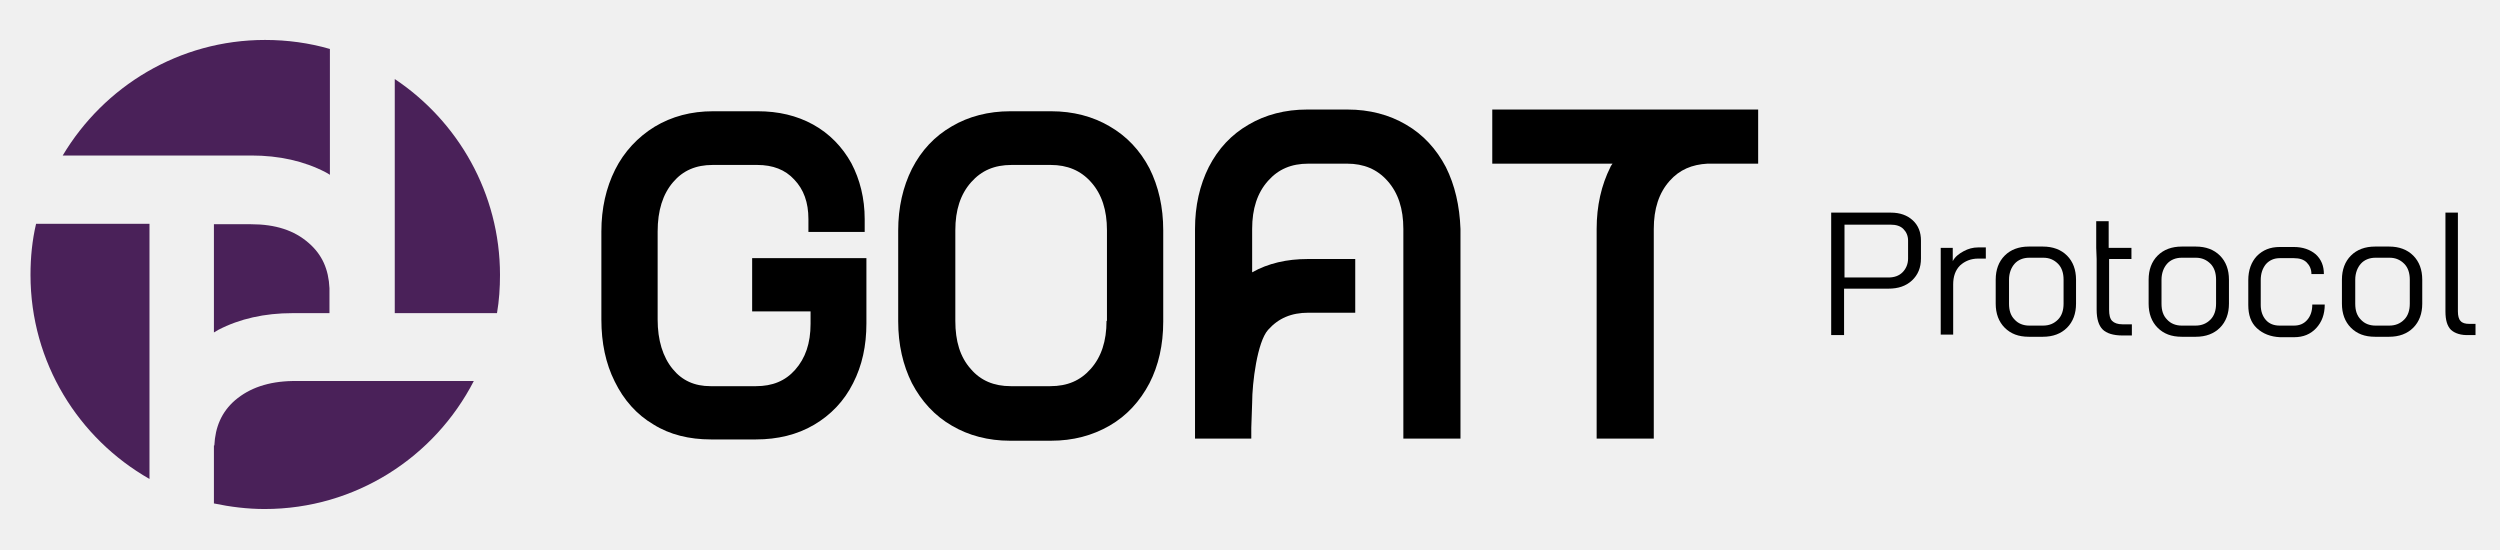
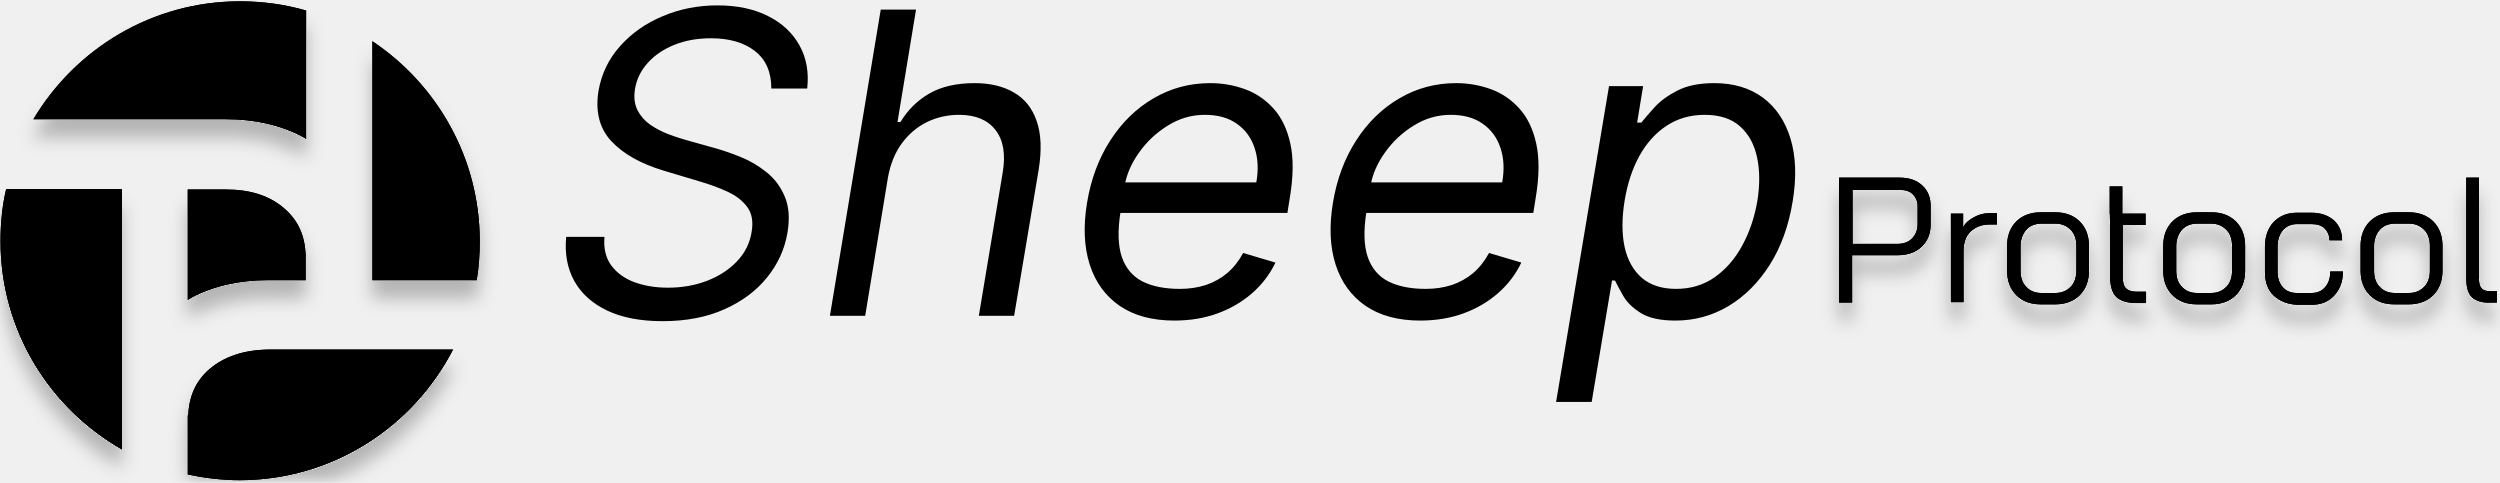
- <svg xmlns="http://www.w3.org/2000/svg" width="582" height="128" viewBox="0 0 582 128" fill="none">
-   <path d="M426.4 49.5H440.2C442.3 49.5 444 50.1 445.3 51.3C446.6 52.5 447.2 54.1 447.2 56V60.2C447.2 62.3 446.5 64 445.1 65.3C443.7 66.6 441.9 67.2 439.6 67.2H429.3V78H426.3V49.5H426.4ZM439.6 64.6C441 64.6 442.1 64.2 442.9 63.4C443.7 62.6 444.2 61.5 444.2 60.2V56C444.2 54.9 443.8 54 443.1 53.3C442.4 52.6 441.4 52.3 440.1 52.3H429.4V64.6H439.6Z" fill="black" />
-   <path d="M451.7 57.7H454.6V60.8C455.1 59.8 456 59.1 457.1 58.5C458.2 57.9 459.3 57.6 460.5 57.6H462.3V60.2H460.5C458.8 60.2 457.4 60.8 456.3 61.8C455.2 62.9 454.7 64.4 454.7 66.2V77.9H451.8V57.7H451.7Z" fill="black" />
-   <path d="M466.7 76.3C465.3 74.9 464.6 73 464.6 70.7V65.1C464.6 62.8 465.3 60.9 466.7 59.5C468.1 58.1 470 57.4 472.3 57.4H475.6C477.9 57.4 479.8 58.1 481.2 59.5C482.6 60.9 483.3 62.8 483.3 65.1V70.7C483.3 73 482.6 74.9 481.2 76.3C479.8 77.7 477.9 78.4 475.6 78.4H472.3C469.9 78.4 468.1 77.7 466.7 76.3ZM475.6 75.8C477.1 75.8 478.2 75.3 479.1 74.4C480 73.5 480.4 72.2 480.4 70.7V65.1C480.4 63.6 480 62.3 479.1 61.4C478.2 60.5 477.1 60 475.7 60H472.4C471 60 469.8 60.5 469 61.4C468.2 62.3 467.7 63.6 467.7 65.1V70.7C467.7 72.3 468.1 73.5 469 74.4C469.8 75.3 471 75.8 472.4 75.8H475.6Z" fill="black" />
-   <path d="M488 57.7V51.5H490.9V57.7H496.2V60.3H491V72.1C491 73.3 491.2 74.2 491.7 74.7C492.2 75.2 493 75.5 494.1 75.5H496.3V78.1H494.1C492 78.1 490.4 77.6 489.5 76.7C488.6 75.8 488.1 74.3 488.1 72.1V60.3" fill="black" />
-   <path d="M502.3 76.3C500.9 74.9 500.2 73 500.2 70.7V65.1C500.2 62.8 500.9 60.9 502.3 59.5C503.7 58.1 505.6 57.4 507.9 57.4H511.2C513.5 57.4 515.4 58.1 516.8 59.5C518.2 60.9 518.9 62.8 518.9 65.1V70.7C518.9 73 518.2 74.9 516.8 76.3C515.4 77.7 513.5 78.4 511.2 78.4H507.9C505.5 78.4 503.7 77.7 502.3 76.3ZM511.1 75.8C512.6 75.8 513.7 75.3 514.6 74.4C515.5 73.5 515.9 72.2 515.9 70.7V65.1C515.9 63.6 515.5 62.3 514.6 61.4C513.7 60.5 512.6 60 511.2 60H507.9C506.5 60 505.3 60.5 504.5 61.4C503.7 62.3 503.2 63.6 503.2 65.1V70.7C503.2 72.3 503.6 73.5 504.5 74.4C505.3 75.3 506.5 75.8 507.9 75.8H511.1Z" fill="black" />
-   <path d="M525.4 76.4C524 75.1 523.4 73.3 523.4 71V65.2C523.4 62.9 524.1 61 525.4 59.6C526.8 58.2 528.5 57.5 530.7 57.5H534C536.1 57.5 537.8 58.1 539.1 59.2C540.4 60.4 541 61.9 541 63.8H538.1C538.1 62.7 537.7 61.8 537 61.1C536.3 60.4 535.3 60.1 534 60.1H530.7C529.4 60.1 528.3 60.6 527.5 61.5C526.7 62.5 526.3 63.7 526.3 65.2V71C526.3 72.4 526.7 73.6 527.5 74.5C528.3 75.4 529.4 75.8 530.7 75.8H534C535.3 75.8 536.3 75.4 537.1 74.5C537.9 73.6 538.3 72.4 538.3 70.9H541.2C541.2 73.2 540.5 75 539.2 76.4C537.9 77.8 536.2 78.5 534.1 78.5H530.8C528.6 78.4 526.8 77.7 525.4 76.4Z" fill="black" />
-   <path d="M547.3 76.3C545.9 74.9 545.2 73 545.2 70.7V65.1C545.2 62.8 545.9 60.9 547.3 59.5C548.7 58.1 550.6 57.4 552.9 57.4H556.2C558.5 57.4 560.4 58.1 561.8 59.5C563.2 60.9 563.9 62.8 563.9 65.1V70.7C563.9 73 563.2 74.9 561.8 76.3C560.4 77.7 558.5 78.4 556.2 78.4H552.9C550.5 78.4 548.7 77.7 547.3 76.3ZM556.2 75.8C557.7 75.8 558.8 75.3 559.7 74.4C560.6 73.5 561 72.2 561 70.7V65.1C561 63.6 560.6 62.3 559.7 61.4C558.8 60.5 557.7 60 556.3 60H553C551.6 60 550.4 60.5 549.6 61.4C548.8 62.3 548.3 63.6 548.3 65.1V70.7C548.3 72.3 548.7 73.5 549.6 74.4C550.4 75.3 551.6 75.8 553 75.8H556.2Z" fill="black" />
-   <path d="M570.6 76.8C569.7 75.9 569.3 74.5 569.3 72.5V49.5H572.2V72.5C572.2 73.5 572.4 74.3 572.8 74.7C573.2 75.2 573.9 75.4 574.9 75.4H576.3V78H574.9C572.9 78.1 571.5 77.6 570.6 76.8Z" fill="black" />
-   <path d="M175.2 72.5H188.7V75.4C188.7 79.9 187.5 83.4 185.1 86.1C182.8 88.7 179.8 89.9 176 89.9H165.4C161.7 89.9 158.8 88.6 156.6 85.9C154.3 83.1 153.1 79.2 153.1 74.4V53.9C153.1 49 154.3 45.2 156.7 42.4C159 39.7 162 38.4 165.9 38.4H176.3C179.9 38.4 182.8 39.5 184.9 41.8C187.1 44.1 188.2 47.1 188.2 51V54H201.3V51C201.3 46.2 200.2 41.8 198.2 38C196.1 34.2 193.1 31.1 189.3 29C185.5 26.9 181.2 25.9 176.4 25.9H166C160.9 25.9 156.4 27.1 152.4 29.5C148.5 31.9 145.3 35.3 143.2 39.5C141.1 43.7 140 48.5 140 53.9V74.4C140 79.8 141 84.6 143.1 88.8C145.2 93.1 148.2 96.5 152.1 98.8C155.9 101.2 160.5 102.3 165.5 102.3H176C181 102.3 185.6 101.2 189.5 98.9C193.4 96.6 196.5 93.4 198.6 89.2C200.7 85.1 201.7 80.5 201.7 75.3V60.1H175.1V72.5H175.2Z" fill="black" />
-   <path d="M258.3 29.4C254.4 27.1 249.8 25.9 244.7 25.9H235.2C230.1 25.9 225.5 27.1 221.6 29.4C217.6 31.7 214.5 35 212.3 39.3C210.2 43.5 209.1 48.3 209.1 53.7V74.8C209.1 80.2 210.2 85 212.3 89.2C214.5 93.4 217.6 96.8 221.6 99.1C225.5 101.4 230.1 102.6 235.1 102.6H244.7C249.8 102.6 254.3 101.4 258.3 99.1C262.3 96.8 265.4 93.4 267.6 89.2C269.7 85.1 270.8 80.3 270.8 74.9V53.6C270.8 48.2 269.7 43.4 267.6 39.2C265.4 35 262.3 31.7 258.3 29.4ZM257.6 74.7C257.6 79.4 256.4 83.1 253.9 85.9C251.5 88.6 248.5 89.9 244.5 89.9H235.3C231.4 89.9 228.3 88.6 226 85.9C223.5 83.1 222.4 79.4 222.4 74.7V53.6C222.4 48.9 223.6 45.2 226.1 42.4C228.5 39.7 231.5 38.4 235.5 38.4H244.6C248.5 38.4 251.6 39.7 254 42.4C256.5 45.2 257.7 48.9 257.7 53.6V74.7H257.6Z" fill="black" />
-   <path d="M336.6 38.9C334.4 34.7 331.3 31.3 327.3 29C323.4 26.7 318.8 25.5 313.7 25.5H304.3C299.2 25.5 294.6 26.7 290.7 29C286.7 31.3 283.6 34.6 281.4 38.9C279.3 43.1 278.2 47.9 278.2 53.3V102.1H291.3V99.6L291.5 93.8C291.5 89.1 292.7 79.6 295.2 76.8C297.6 74.1 300.6 72.8 304.6 72.8H315.5V60.3H304.4C299.6 60.3 295.2 61.3 291.5 63.4V53.3C291.5 48.6 292.7 44.9 295.2 42.1C297.6 39.4 300.6 38.1 304.6 38.1H313.6C317.5 38.1 320.6 39.4 323 42.1C325.5 44.9 326.7 48.6 326.7 53.3V59.8V102.1H340V53.3C339.8 47.9 338.7 43.1 336.6 38.9Z" fill="black" />
-   <path d="M347.4 25.5V38.1H371.7H375.4C375.2 38.4 375 38.6 374.9 38.9C372.8 43.1 371.7 47.9 371.7 53.3V102.1H385V53.3C385 48.6 386.2 44.9 388.7 42.1C391 39.5 393.9 38.3 397.5 38.1H409.3V25.5H347.4Z" fill="black" />
-   <path d="M115.7 72.9C116.2 70 116.4 67 116.4 64C116.4 45 106.6 28.2 91.9 18.4V72.9H115.7Z" fill="#4A2159" />
-   <path d="M54.7 93.2C51.6 95.9 50.1 99.4 49.9 103.7H49.8V117.2C53.6 118 57.6 118.5 61.6 118.5C82.8 118.5 101.2 106.4 110.3 88.7H68.1C62.5 88.8 58.1 90.3 54.7 93.2Z" fill="#4A2159" />
-   <path d="M75.8 40.1C76.2 40.3 76.5 40.5 76.8 40.7V36.3V11.4C72 10 66.9 9.3 61.7 9.3C41.7 9.3 24.2 20.1 14.6 36.2H58.5C65 36.2 70.8 37.5 75.8 40.1Z" fill="#4A2159" />
-   <path d="M76.7 67.1C76.5 62.7 75 59.3 71.9 56.6C68.5 53.6 64.1 52.2 58.4 52.2H49.8V73V77.4C50.1 77.2 50.5 77 50.8 76.8C55.8 74.2 61.6 72.9 68.1 72.9H76.7V67.1Z" fill="#4A2159" />
-   <path d="M8.4 52.1C7.5 55.9 7.1 59.9 7.1 64C7.1 84.4 18.3 102.1 34.8 111.5V52.1H8.4Z" fill="#4A2159" />
+ <svg xmlns="http://www.w3.org/2000/svg" width="570" height="110" viewBox="0 0 570 110" fill="none">
+   <g clip-path="url(#clip0_1_2)">
+     <g filter="url(#filter0_d_1_2)">
+       <mask id="path-1-inside-1_1_2" fill="white">
+         <path d="M419.4 40.5H433.2C435.3 40.5 437 41.1 438.3 42.3C439.6 43.5 440.2 45.1 440.2 47V51.2C440.2 53.3 439.5 55 438.1 56.3C436.7 57.6 434.9 58.2 432.6 58.2H422.3V69H419.3V40.5H419.4ZM432.6 55.6C434 55.6 435.1 55.2 435.9 54.4C436.7 53.6 437.2 52.5 437.2 51.2V47C437.2 45.9 436.8 45 436.1 44.3C435.4 43.6 434.4 43.3 433.1 43.3H422.4V55.6H432.6ZM444.7 48.7H447.6V51.8C448.1 50.8 449 50.1 450.1 49.5C451.2 48.9 452.3 48.6 453.5 48.6H455.3V51.2H453.5C451.8 51.2 450.4 51.8 449.3 52.8C448.2 53.9 447.7 55.4 447.7 57.2V68.9H444.8V48.7H444.7ZM459.7 67.3C458.3 65.9 457.6 64 457.6 61.7V56.1C457.6 53.8 458.3 51.9 459.7 50.5C461.1 49.1 463 48.4 465.3 48.4H468.6C470.9 48.4 472.8 49.1 474.2 50.5C475.6 51.9 476.3 53.8 476.3 56.1V61.7C476.3 64 475.6 65.9 474.2 67.3C472.8 68.7 470.9 69.4 468.6 69.4H465.3C462.9 69.4 461.1 68.7 459.7 67.3ZM468.6 66.8C470.1 66.8 471.2 66.3 472.1 65.4C473 64.5 473.4 63.2 473.4 61.7V56.1C473.4 54.6 473 53.3 472.1 52.4C471.2 51.5 470.1 51 468.7 51H465.4C464 51 462.8 51.5 462 52.4C461.2 53.3 460.7 54.6 460.7 56.1V61.7C460.7 63.3 461.1 64.5 462 65.4C462.8 66.3 464 66.8 465.4 66.8H468.6ZM481 48.7V42.5H483.9V48.7H489.2V51.3H484V63.1C484 64.3 484.2 65.2 484.7 65.7C485.2 66.2 486 66.5 487.1 66.5H489.3V69.1H487.1C485 69.1 483.4 68.6 482.5 67.7C481.6 66.8 481.1 65.3 481.1 63.1V51.3M495.3 67.3C493.9 65.9 493.2 64 493.2 61.7V56.1C493.2 53.8 493.9 51.9 495.3 50.5C496.7 49.1 498.6 48.4 500.9 48.4H504.2C506.5 48.4 508.4 49.1 509.8 50.5C511.2 51.9 511.9 53.8 511.9 56.1V61.7C511.9 64 511.2 65.9 509.8 67.3C508.4 68.7 506.5 69.4 504.2 69.4H500.9C498.5 69.4 496.7 68.7 495.3 67.3ZM504.1 66.8C505.6 66.8 506.7 66.3 507.6 65.4C508.5 64.5 508.9 63.2 508.9 61.7V56.1C508.9 54.6 508.5 53.3 507.6 52.4C506.7 51.5 505.6 51 504.2 51H500.9C499.5 51 498.3 51.5 497.5 52.4C496.7 53.3 496.2 54.6 496.2 56.1V61.7C496.2 63.3 496.6 64.5 497.5 65.4C498.3 66.3 499.5 66.8 500.9 66.8H504.1ZM518.4 67.4C517 66.1 516.4 64.3 516.4 62V56.2C516.4 53.9 517.1 52 518.4 50.6C519.8 49.2 521.5 48.5 523.7 48.5H527C529.1 48.5 530.8 49.1 532.1 50.2C533.4 51.4 534 52.9 534 54.8H531.1C531.1 53.7 530.7 52.8 530 52.1C529.3 51.4 528.3 51.1 527 51.1H523.7C522.4 51.1 521.3 51.6 520.5 52.5C519.7 53.5 519.3 54.7 519.3 56.2V62C519.3 63.4 519.7 64.6 520.5 65.5C521.3 66.4 522.4 66.8 523.7 66.8H527C528.3 66.8 529.3 66.4 530.1 65.5C530.9 64.6 531.3 63.4 531.3 61.9H534.2C534.2 64.2 533.5 66 532.2 67.4C530.9 68.8 529.2 69.5 527.1 69.5H523.8C521.6 69.4 519.8 68.7 518.4 67.4ZM540.3 67.3C538.9 65.9 538.2 64 538.2 61.7V56.1C538.2 53.8 538.9 51.9 540.3 50.5C541.7 49.1 543.6 48.4 545.9 48.4H549.2C551.5 48.4 553.4 49.1 554.8 50.5C556.2 51.9 556.9 53.8 556.9 56.1V61.7C556.9 64 556.2 65.9 554.8 67.3C553.4 68.7 551.5 69.4 549.2 69.4H545.9C543.5 69.4 541.7 68.7 540.3 67.3ZM549.2 66.8C550.7 66.8 551.8 66.3 552.7 65.4C553.6 64.5 554 63.2 554 61.7V56.1C554 54.6 553.6 53.3 552.7 52.4C551.8 51.5 550.7 51 549.3 51H546C544.6 51 543.4 51.5 542.6 52.4C541.8 53.3 541.3 54.6 541.3 56.1V61.7C541.3 63.3 541.7 64.5 542.6 65.4C543.4 66.3 544.6 66.8 546 66.8H549.2ZM563.6 67.8C562.7 66.9 562.3 65.5 562.3 63.5V40.5H565.2V63.5C565.2 64.5 565.4 65.3 565.8 65.7C566.2 66.2 566.9 66.4 567.9 66.4H569.3V69H567.9C565.9 69.1 564.5 68.6 563.6 67.8ZM108.7 63.9C109.2 61 109.4 58 109.4 55C109.4 36 99.6 19.2 84.9 9.4V63.9H108.7ZM47.7 84.2C44.6 86.9 43.1 90.4 42.9 94.7H42.8V108.2C46.6 109 50.6 109.5 54.6 109.5C75.8 109.5 94.2 97.4 103.3 79.7H61.1C55.5 79.8 51.1 81.3 47.7 84.2ZM68.8 31.1C69.2 31.3 69.5 31.5 69.8 31.7V2.4C65 1 59.9 0.3 54.7 0.3C34.7 0.3 17.2 11.1 7.6 27.2H51.5C58 27.2 63.8 28.5 68.8 31.1ZM69.7 58.1C69.5 53.7 68 50.3 64.9 47.6C61.5 44.6 57.1 43.2 51.4 43.2H42.8V68.4C43.1 68.2 43.5 68 43.8 67.8C48.8 65.2 54.6 63.9 61.1 63.9H69.7V58.1ZM1.4 43.1C0.5 46.9 0.1 50.9 0.1 55C0.1 75.4 11.3 93.1 27.8 102.5V43.1H1.4Z" />
+       </mask>
+       <path d="M419.4 40.5H433.2C435.3 40.5 437 41.1 438.3 42.3C439.6 43.5 440.2 45.1 440.2 47V51.2C440.2 53.3 439.5 55 438.1 56.3C436.7 57.6 434.9 58.2 432.6 58.2H422.3V69H419.3V40.5H419.4ZM432.6 55.6C434 55.6 435.1 55.2 435.9 54.4C436.7 53.6 437.2 52.5 437.2 51.2V47C437.2 45.9 436.8 45 436.1 44.3C435.4 43.6 434.4 43.3 433.1 43.3H422.4V55.6H432.6ZM444.7 48.7H447.6V51.8C448.1 50.8 449 50.1 450.1 49.5C451.2 48.9 452.3 48.6 453.5 48.6H455.3V51.2H453.5C451.8 51.2 450.4 51.8 449.3 52.8C448.2 53.9 447.7 55.4 447.7 57.2V68.9H444.8V48.7H444.7ZM459.7 67.3C458.3 65.9 457.6 64 457.6 61.7V56.1C457.6 53.8 458.3 51.9 459.7 50.5C461.1 49.1 463 48.4 465.3 48.4H468.6C470.9 48.4 472.8 49.1 474.2 50.5C475.6 51.9 476.3 53.8 476.3 56.1V61.7C476.3 64 475.6 65.9 474.2 67.3C472.8 68.7 470.9 69.4 468.6 69.4H465.3C462.9 69.4 461.1 68.7 459.7 67.3ZM468.6 66.8C470.1 66.8 471.2 66.3 472.1 65.4C473 64.5 473.4 63.2 473.4 61.7V56.1C473.4 54.6 473 53.3 472.1 52.4C471.2 51.5 470.1 51 468.7 51H465.4C464 51 462.8 51.5 462 52.4C461.2 53.3 460.7 54.6 460.7 56.1V61.7C460.7 63.3 461.1 64.5 462 65.4C462.8 66.3 464 66.8 465.4 66.8H468.6ZM481 48.7V42.5H483.9V48.7H489.2V51.3H484V63.1C484 64.3 484.2 65.2 484.7 65.7C485.2 66.2 486 66.5 487.1 66.5H489.3V69.1H487.1C485 69.1 483.4 68.6 482.5 67.7C481.6 66.8 481.1 65.3 481.1 63.1V51.3M495.3 67.3C493.9 65.9 493.2 64 493.2 61.7V56.1C493.2 53.8 493.9 51.9 495.3 50.5C496.7 49.1 498.6 48.4 500.9 48.4H504.2C506.5 48.4 508.4 49.1 509.8 50.5C511.2 51.9 511.9 53.8 511.9 56.1V61.7C511.9 64 511.2 65.9 509.8 67.3C508.4 68.7 506.5 69.4 504.2 69.4H500.9C498.5 69.4 496.7 68.7 495.3 67.3ZM504.1 66.8C505.6 66.8 506.7 66.3 507.6 65.4C508.5 64.5 508.9 63.2 508.9 61.7V56.1C508.9 54.6 508.5 53.3 507.6 52.4C506.7 51.5 505.6 51 504.2 51H500.9C499.5 51 498.3 51.5 497.5 52.4C496.7 53.3 496.2 54.6 496.2 56.1V61.7C496.2 63.3 496.6 64.5 497.5 65.4C498.3 66.3 499.5 66.8 500.9 66.8H504.1ZM518.4 67.4C517 66.1 516.4 64.3 516.4 62V56.2C516.4 53.9 517.1 52 518.4 50.6C519.8 49.2 521.5 48.5 523.7 48.5H527C529.1 48.5 530.8 49.1 532.1 50.2C533.4 51.4 534 52.9 534 54.8H531.1C531.1 53.7 530.7 52.8 530 52.1C529.3 51.4 528.3 51.1 527 51.1H523.7C522.4 51.1 521.3 51.6 520.5 52.5C519.7 53.5 519.3 54.7 519.3 56.2V62C519.3 63.4 519.7 64.6 520.5 65.5C521.3 66.4 522.4 66.8 523.7 66.8H527C528.3 66.8 529.3 66.4 530.1 65.5C530.9 64.6 531.3 63.4 531.3 61.9H534.2C534.2 64.2 533.5 66 532.2 67.4C530.9 68.8 529.2 69.5 527.1 69.5H523.8C521.6 69.4 519.8 68.7 518.4 67.4ZM540.3 67.3C538.9 65.9 538.2 64 538.2 61.7V56.1C538.2 53.8 538.9 51.9 540.3 50.5C541.7 49.1 543.6 48.4 545.9 48.4H549.2C551.5 48.4 553.4 49.1 554.8 50.5C556.2 51.9 556.9 53.8 556.9 56.1V61.7C556.9 64 556.2 65.9 554.8 67.3C553.4 68.7 551.5 69.4 549.2 69.4H545.9C543.5 69.4 541.7 68.7 540.3 67.3ZM549.2 66.8C550.7 66.8 551.8 66.3 552.7 65.4C553.6 64.5 554 63.2 554 61.7V56.1C554 54.6 553.6 53.3 552.7 52.4C551.8 51.5 550.7 51 549.3 51H546C544.6 51 543.4 51.5 542.6 52.4C541.8 53.3 541.3 54.6 541.3 56.1V61.7C541.3 63.3 541.7 64.5 542.6 65.4C543.4 66.3 544.6 66.8 546 66.8H549.2ZM563.6 67.8C562.7 66.9 562.3 65.5 562.3 63.5V40.5H565.2V63.5C565.2 64.5 565.4 65.3 565.8 65.7C566.2 66.2 566.9 66.4 567.9 66.4H569.3V69H567.9C565.9 69.1 564.5 68.6 563.6 67.8ZM108.7 63.9C109.2 61 109.4 58 109.4 55C109.4 36 99.6 19.2 84.9 9.4V63.9H108.7ZM47.7 84.2C44.6 86.9 43.1 90.4 42.9 94.7H42.8V108.2C46.6 109 50.6 109.5 54.6 109.5C75.8 109.5 94.2 97.4 103.3 79.7H61.1C55.5 79.8 51.1 81.3 47.7 84.2ZM68.8 31.1C69.2 31.3 69.5 31.5 69.8 31.7V2.4C65 1 59.9 0.3 54.7 0.3C34.7 0.3 17.2 11.1 7.6 27.2H51.5C58 27.2 63.8 28.5 68.8 31.1ZM69.7 58.1C69.5 53.7 68 50.3 64.9 47.6C61.5 44.6 57.1 43.2 51.4 43.2H42.8V68.4C43.1 68.2 43.5 68 43.8 67.8C48.8 65.2 54.6 63.9 61.1 63.9H69.7V58.1ZM1.4 43.1C0.5 46.9 0.1 50.9 0.1 55C0.1 75.4 11.3 93.1 27.8 102.5V43.1H1.4Z" fill="black" />
+       <path d="M422.3 58.2V57.2H421.3V58.2H422.3ZM422.3 69V70H423.3V69H422.3ZM419.3 69H418.3V70H419.3V69ZM419.3 40.5V39.5H418.3V40.5H419.3ZM422.4 43.3V42.3H421.4V43.3H422.4ZM422.4 55.6H421.4V56.6H422.4V55.6ZM447.6 48.7H448.6V47.7H447.6V48.7ZM447.6 51.8H446.6L448.494 52.247L447.6 51.8ZM455.3 48.6H456.3V47.6H455.3V48.6ZM455.3 51.2V52.2H456.3V51.2H455.3ZM449.3 52.8L448.627 52.06L448.61 52.076L448.593 52.093L449.3 52.8ZM447.7 68.9V69.9H448.7V68.9H447.7ZM444.8 68.9H443.8V69.9H444.8V68.9ZM444.8 48.7H445.8V47.7H444.8V48.7ZM462 65.4L462.747 64.736L462.728 64.714L462.707 64.693L462 65.4ZM481 42.5V41.5H480V42.5H481ZM483.9 42.5H484.9V41.5H483.9V42.5ZM483.9 48.7H482.9V49.7H483.9V48.7ZM489.2 48.7H490.2V47.7H489.2V48.7ZM489.2 51.3V52.3H490.2V51.3H489.2ZM484 51.3V50.3H483V51.3H484ZM489.3 66.5H490.3V65.5H489.3V66.5ZM489.3 69.1V70.1H490.3V69.1H489.3ZM497.5 65.4L498.247 64.736L498.228 64.714L498.207 64.693L497.5 65.4ZM518.4 50.6L517.693 49.893L517.68 49.906L517.667 49.92L518.4 50.6ZM532.1 50.2L532.778 49.465L532.762 49.451L532.746 49.437L532.1 50.2ZM534 54.8V55.8H535V54.8H534ZM531.1 54.8H530.1V55.8H531.1V54.8ZM520.5 52.5L519.753 51.836L519.735 51.855L519.719 51.875L520.5 52.5ZM531.3 61.9V60.9H530.3V61.9H531.3ZM534.2 61.9H535.2V60.9H534.2V61.9ZM523.8 69.5L523.755 70.499L523.777 70.5H523.8V69.5ZM542.6 65.4L543.347 64.736L543.328 64.714L543.307 64.693L542.6 65.4ZM563.6 67.8L562.893 68.507L562.914 68.528L562.936 68.547L563.6 67.8ZM562.3 40.5V39.5H561.3V40.5H562.3ZM565.2 40.5H566.2V39.5H565.2V40.5ZM565.8 65.7L566.581 65.075L566.546 65.032L566.507 64.993L565.8 65.7ZM569.3 66.4H570.3V65.4H569.3V66.4ZM569.3 69V70H570.3V69H569.3ZM567.9 69V68H567.875L567.85 68.001L567.9 69ZM108.7 63.9V64.9H109.542L109.685 64.07L108.7 63.9ZM84.9 9.4L85.455 8.568L83.9 7.531V9.4H84.9ZM84.9 63.9H83.9V64.9H84.9V63.9ZM47.7 84.2L47.051 83.439L47.043 83.446L47.7 84.2ZM42.9 94.7V95.7H43.855L43.899 94.746L42.9 94.7ZM42.8 94.7V93.7H41.8V94.7H42.8ZM42.8 108.2H41.8V109.011L42.594 109.179L42.8 108.2ZM103.3 79.7L104.189 80.157L104.939 78.7H103.3V79.7ZM61.1 79.7V78.7H61.091L61.082 78.7L61.1 79.7ZM68.8 31.1L68.339 31.987L68.346 31.991L68.353 31.994L68.8 31.1ZM69.8 31.7L69.245 32.532L70.8 33.569V31.7H69.8ZM69.8 2.4H70.8V1.65L70.08 1.44L69.8 2.4ZM7.6 27.2L6.741 26.688L5.839 28.2H7.6V27.2ZM69.7 58.1H70.7V58.077L70.699 58.055L69.7 58.1ZM64.9 47.6L64.238 48.35L64.243 48.354L64.9 47.6ZM42.8 43.2V42.2H41.8V43.2H42.8ZM42.8 68.4H41.8V70.269L43.355 69.232L42.8 68.4ZM43.8 67.8L43.339 66.913L43.291 66.938L43.245 66.968L43.8 67.8ZM69.7 63.9V64.9H70.7V63.9H69.7ZM1.4 43.1V42.1H0.609L0.427 42.87L1.4 43.1ZM27.8 102.5L27.305 103.369L28.8 104.221V102.5H27.8ZM27.8 43.1H28.8V42.1H27.8V43.1ZM419.4 41.5H433.2V39.5H419.4V41.5ZM433.2 41.5C435.098 41.5 436.54 42.036 437.622 43.035L438.978 41.565C437.46 40.164 435.502 39.5 433.2 39.5V41.5ZM437.622 43.035C438.681 44.012 439.2 45.326 439.2 47H441.2C441.2 44.874 440.519 42.988 438.978 41.565L437.622 43.035ZM439.2 47V51.2H441.2V47H439.2ZM439.2 51.2C439.2 53.053 438.594 54.476 437.42 55.567L438.78 57.033C440.406 55.524 441.2 53.547 441.2 51.2H439.2ZM437.42 55.567C436.248 56.655 434.715 57.2 432.6 57.2V59.2C435.085 59.2 437.152 58.545 438.78 57.033L437.42 55.567ZM432.6 57.2H422.3V59.2H432.6V57.2ZM421.3 58.2V69H423.3V58.2H421.3ZM422.3 68H419.3V70H422.3V68ZM420.3 69V40.5H418.3V69H420.3ZM419.3 41.5H419.4V39.5H419.3V41.5ZM432.6 56.6C434.198 56.6 435.577 56.137 436.607 55.107L435.193 53.693C434.623 54.263 433.802 54.6 432.6 54.6V56.6ZM436.607 55.107C437.591 54.123 438.2 52.771 438.2 51.2H436.2C436.2 52.229 435.809 53.077 435.193 53.693L436.607 55.107ZM438.2 51.2V47H436.2V51.2H438.2ZM438.2 47C438.2 45.632 437.693 44.478 436.807 43.593L435.393 45.007C435.908 45.522 436.2 46.168 436.2 47H438.2ZM436.807 43.593C435.847 42.633 434.541 42.3 433.1 42.3V44.3C434.259 44.3 434.953 44.567 435.393 45.007L436.807 43.593ZM433.1 42.3H422.4V44.3H433.1V42.3ZM421.4 43.3V55.6H423.4V43.3H421.4ZM422.4 56.6H432.6V54.6H422.4V56.6ZM444.7 49.7H447.6V47.7H444.7V49.7ZM446.6 48.7V51.8H448.6V48.7H446.6ZM448.494 52.247C448.859 51.517 449.547 50.941 450.579 50.378L449.621 48.622C448.453 49.259 447.341 50.083 446.706 51.353L448.494 52.247ZM450.579 50.378C451.545 49.851 452.482 49.6 453.5 49.6V47.6C452.118 47.6 450.855 47.949 449.621 48.622L450.579 50.378ZM453.5 49.6H455.3V47.6H453.5V49.6ZM454.3 48.6V51.2H456.3V48.6H454.3ZM455.3 50.2H453.5V52.2H455.3V50.2ZM453.5 50.2C451.544 50.2 449.906 50.898 448.627 52.06L449.973 53.54C450.894 52.702 452.056 52.2 453.5 52.2V50.2ZM448.593 52.093C447.257 53.429 446.7 55.212 446.7 57.2H448.7C448.7 55.587 449.143 54.371 450.007 53.507L448.593 52.093ZM446.7 57.2V68.9H448.7V57.2H446.7ZM447.7 67.9H444.8V69.9H447.7V67.9ZM445.8 68.9V48.7H443.8V68.9H445.8ZM444.8 47.7H444.7V49.7H444.8V47.7ZM460.407 66.593C459.229 65.415 458.6 63.788 458.6 61.7H456.6C456.6 64.212 457.371 66.385 458.993 68.007L460.407 66.593ZM458.6 61.7V56.1H456.6V61.7H458.6ZM458.6 56.1C458.6 54.012 459.229 52.385 460.407 51.207L458.993 49.793C457.371 51.415 456.6 53.588 456.6 56.1H458.6ZM460.407 51.207C461.585 50.029 463.212 49.4 465.3 49.4V47.4C462.788 47.4 460.615 48.171 458.993 49.793L460.407 51.207ZM465.3 49.4H468.6V47.4H465.3V49.4ZM468.6 49.4C470.688 49.4 472.315 50.029 473.493 51.207L474.907 49.793C473.285 48.171 471.112 47.4 468.6 47.4V49.4ZM473.493 51.207C474.671 52.385 475.3 54.012 475.3 56.1H477.3C477.3 53.588 476.529 51.415 474.907 49.793L473.493 51.207ZM475.3 56.1V61.7H477.3V56.1H475.3ZM475.3 61.7C475.3 63.788 474.671 65.415 473.493 66.593L474.907 68.007C476.529 66.385 477.3 64.212 477.3 61.7H475.3ZM473.493 66.593C472.315 67.771 470.688 68.4 468.6 68.4V70.4C471.112 70.4 473.285 69.629 474.907 68.007L473.493 66.593ZM468.6 68.4H465.3V70.4H468.6V68.4ZM465.3 68.4C463.119 68.4 461.589 67.775 460.407 66.593L458.993 68.007C460.611 69.625 462.681 70.4 465.3 70.4V68.4ZM468.6 67.8C470.364 67.8 471.719 67.196 472.807 66.107L471.393 64.693C470.681 65.404 469.836 65.8 468.6 65.8V67.8ZM472.807 66.107C473.956 64.959 474.4 63.364 474.4 61.7H472.4C472.4 63.036 472.044 64.041 471.393 64.693L472.807 66.107ZM474.4 61.7V56.1H472.4V61.7H474.4ZM474.4 56.1C474.4 54.436 473.956 52.842 472.807 51.693L471.393 53.107C472.044 53.758 472.4 54.764 472.4 56.1H474.4ZM472.807 51.693C471.727 50.612 470.375 50 468.7 50V52C469.825 52 470.673 52.388 471.393 53.107L472.807 51.693ZM468.7 50H465.4V52H468.7V50ZM465.4 50C463.76 50 462.271 50.59 461.253 51.736L462.747 53.064C463.329 52.41 464.24 52 465.4 52V50ZM461.253 51.736C460.273 52.837 459.7 54.381 459.7 56.1H461.7C461.7 54.819 462.127 53.763 462.747 53.064L461.253 51.736ZM459.7 56.1V61.7H461.7V56.1H459.7ZM459.7 61.7C459.7 63.474 460.15 64.964 461.293 66.107L462.707 64.693C462.05 64.036 461.7 63.126 461.7 61.7H459.7ZM461.253 66.064C462.271 67.21 463.76 67.8 465.4 67.8V65.8C464.24 65.8 463.329 65.39 462.747 64.736L461.253 66.064ZM465.4 67.8H468.6V65.8H465.4V67.8ZM482 48.7V42.5H480V48.7H482ZM481 43.5H483.9V41.5H481V43.5ZM482.9 42.5V48.7H484.9V42.5H482.9ZM483.9 49.7H489.2V47.7H483.9V49.7ZM488.2 48.7V51.3H490.2V48.7H488.2ZM489.2 50.3H484V52.3H489.2V50.3ZM483 51.3V63.1H485V51.3H483ZM483 63.1C483 64.328 483.186 65.601 483.993 66.407L485.407 64.993C485.214 64.799 485 64.272 485 63.1H483ZM483.993 66.407C484.739 67.153 485.83 67.5 487.1 67.5V65.5C486.17 65.5 485.661 65.247 485.407 64.993L483.993 66.407ZM487.1 67.5H489.3V65.5H487.1V67.5ZM488.3 66.5V69.1H490.3V66.5H488.3ZM489.3 68.1H487.1V70.1H489.3V68.1ZM487.1 68.1C485.112 68.1 483.834 67.619 483.207 66.993L481.793 68.407C482.966 69.581 484.888 70.1 487.1 70.1V68.1ZM483.207 66.993C482.577 66.363 482.1 65.18 482.1 63.1H480.1C480.1 65.42 480.623 67.237 481.793 68.407L483.207 66.993ZM482.1 63.1V51.3H480.1V63.1H482.1ZM496.007 66.593C494.829 65.415 494.2 63.788 494.2 61.7H492.2C492.2 64.212 492.971 66.385 494.593 68.007L496.007 66.593ZM494.2 61.7V56.1H492.2V61.7H494.2ZM494.2 56.1C494.2 54.012 494.829 52.385 496.007 51.207L494.593 49.793C492.971 51.415 492.2 53.588 492.2 56.1H494.2ZM496.007 51.207C497.185 50.029 498.812 49.4 500.9 49.4V47.4C498.388 47.4 496.215 48.171 494.593 49.793L496.007 51.207ZM500.9 49.4H504.2V47.4H500.9V49.4ZM504.2 49.4C506.288 49.4 507.915 50.029 509.093 51.207L510.507 49.793C508.885 48.171 506.712 47.4 504.2 47.4V49.4ZM509.093 51.207C510.271 52.385 510.9 54.012 510.9 56.1H512.9C512.9 53.588 512.129 51.415 510.507 49.793L509.093 51.207ZM510.9 56.1V61.7H512.9V56.1H510.9ZM510.9 61.7C510.9 63.788 510.271 65.415 509.093 66.593L510.507 68.007C512.129 66.385 512.9 64.212 512.9 61.7H510.9ZM509.093 66.593C507.915 67.771 506.288 68.4 504.2 68.4V70.4C506.712 70.4 508.885 69.629 510.507 68.007L509.093 66.593ZM504.2 68.4H500.9V70.4H504.2V68.4ZM500.9 68.4C498.719 68.4 497.189 67.775 496.007 66.593L494.593 68.007C496.211 69.625 498.281 70.4 500.9 70.4V68.4ZM504.1 67.8C505.864 67.8 507.219 67.196 508.307 66.107L506.893 64.693C506.181 65.404 505.336 65.8 504.1 65.8V67.8ZM508.307 66.107C509.456 64.959 509.9 63.364 509.9 61.7H507.9C507.9 63.036 507.544 64.041 506.893 64.693L508.307 66.107ZM509.9 61.7V56.1H507.9V61.7H509.9ZM509.9 56.1C509.9 54.436 509.456 52.842 508.307 51.693L506.893 53.107C507.544 53.758 507.9 54.764 507.9 56.1H509.9ZM508.307 51.693C507.227 50.612 505.875 50 504.2 50V52C505.325 52 506.173 52.388 506.893 53.107L508.307 51.693ZM504.2 50H500.9V52H504.2V50ZM500.9 50C499.26 50 497.771 50.59 496.753 51.736L498.247 53.064C498.829 52.41 499.74 52 500.9 52V50ZM496.753 51.736C495.773 52.837 495.2 54.381 495.2 56.1H497.2C497.2 54.819 497.627 53.763 498.247 53.064L496.753 51.736ZM495.2 56.1V61.7H497.2V56.1H495.2ZM495.2 61.7C495.2 63.474 495.65 64.964 496.793 66.107L498.207 64.693C497.55 64.036 497.2 63.126 497.2 61.7H495.2ZM496.753 66.064C497.771 67.21 499.26 67.8 500.9 67.8V65.8C499.74 65.8 498.829 65.39 498.247 64.736L496.753 66.064ZM500.9 67.8H504.1V65.8H500.9V67.8ZM519.081 66.667C517.948 65.616 517.4 64.123 517.4 62H515.4C515.4 64.477 516.052 66.584 517.72 68.133L519.081 66.667ZM517.4 62V56.2H515.4V62H517.4ZM517.4 56.2C517.4 54.11 518.031 52.467 519.133 51.281L517.667 49.92C516.169 51.533 515.4 53.69 515.4 56.2H517.4ZM519.107 51.307C520.307 50.107 521.747 49.5 523.7 49.5V47.5C521.253 47.5 519.293 48.293 517.693 49.893L519.107 51.307ZM523.7 49.5H527V47.5H523.7V49.5ZM527 49.5C528.9 49.5 530.361 50.038 531.454 50.963L532.746 49.437C531.239 48.162 529.3 47.5 527 47.5V49.5ZM531.422 50.935C532.492 51.923 533 53.144 533 54.8H535C535 52.656 534.308 50.877 532.778 49.465L531.422 50.935ZM534 53.8H531.1V55.8H534V53.8ZM532.1 54.8C532.1 53.432 531.593 52.278 530.707 51.393L529.293 52.807C529.808 53.322 530.1 53.968 530.1 54.8H532.1ZM530.707 51.393C529.747 50.433 528.441 50.1 527 50.1V52.1C528.159 52.1 528.853 52.367 529.293 52.807L530.707 51.393ZM527 50.1H523.7V52.1H527V50.1ZM523.7 50.1C522.123 50.1 520.748 50.716 519.753 51.836L521.247 53.164C521.852 52.484 522.677 52.1 523.7 52.1V50.1ZM519.719 51.875C518.759 53.076 518.3 54.505 518.3 56.2H520.3C520.3 54.895 520.641 53.924 521.281 53.125L519.719 51.875ZM518.3 56.2V62H520.3V56.2H518.3ZM518.3 62C518.3 63.592 518.758 65.046 519.753 66.164L521.247 64.836C520.642 64.154 520.3 63.208 520.3 62H518.3ZM519.753 66.164C520.784 67.325 522.184 67.8 523.7 67.8V65.8C522.616 65.8 521.816 65.475 521.247 64.836L519.753 66.164ZM523.7 67.8H527V65.8H523.7V67.8ZM527 67.8C528.542 67.8 529.83 67.308 530.847 66.164L529.353 64.836C528.77 65.492 528.058 65.8 527 65.8V67.8ZM530.847 66.164C531.847 65.039 532.3 63.582 532.3 61.9H530.3C530.3 63.218 529.953 64.161 529.353 64.836L530.847 66.164ZM531.3 62.9H534.2V60.9H531.3V62.9ZM533.2 61.9C533.2 63.977 532.577 65.525 531.467 66.72L532.933 68.081C534.423 66.475 535.2 64.423 535.2 61.9H533.2ZM531.467 66.72C530.376 67.894 528.953 68.5 527.1 68.5V70.5C529.447 70.5 531.424 69.706 532.933 68.081L531.467 66.72ZM527.1 68.5H523.8V70.5H527.1V68.5ZM523.845 68.501C521.844 68.41 520.281 67.782 519.081 66.667L517.72 68.133C519.319 69.618 521.356 70.39 523.755 70.499L523.845 68.501ZM541.007 66.593C539.829 65.415 539.2 63.788 539.2 61.7H537.2C537.2 64.212 537.971 66.385 539.593 68.007L541.007 66.593ZM539.2 61.7V56.1H537.2V61.7H539.2ZM539.2 56.1C539.2 54.012 539.829 52.385 541.007 51.207L539.593 49.793C537.971 51.415 537.2 53.588 537.2 56.1H539.2ZM541.007 51.207C542.185 50.029 543.812 49.4 545.9 49.4V47.4C543.388 47.4 541.215 48.171 539.593 49.793L541.007 51.207ZM545.9 49.4H549.2V47.4H545.9V49.4ZM549.2 49.4C551.288 49.4 552.915 50.029 554.093 51.207L555.507 49.793C553.885 48.171 551.712 47.4 549.2 47.4V49.4ZM554.093 51.207C555.271 52.385 555.9 54.012 555.9 56.1H557.9C557.9 53.588 557.129 51.415 555.507 49.793L554.093 51.207ZM555.9 56.1V61.7H557.9V56.1H555.9ZM555.9 61.7C555.9 63.788 555.271 65.415 554.093 66.593L555.507 68.007C557.129 66.385 557.9 64.212 557.9 61.7H555.9ZM554.093 66.593C552.915 67.771 551.288 68.4 549.2 68.4V70.4C551.712 70.4 553.885 69.629 555.507 68.007L554.093 66.593ZM549.2 68.4H545.9V70.4H549.2V68.4ZM545.9 68.4C543.719 68.4 542.189 67.775 541.007 66.593L539.593 68.007C541.211 69.625 543.281 70.4 545.9 70.4V68.4ZM549.2 67.8C550.964 67.8 552.319 67.196 553.407 66.107L551.993 64.693C551.281 65.404 550.436 65.8 549.2 65.8V67.8ZM553.407 66.107C554.556 64.959 555 63.364 555 61.7H553C553 63.036 552.644 64.041 551.993 64.693L553.407 66.107ZM555 61.7V56.1H553V61.7H555ZM555 56.1C555 54.436 554.556 52.842 553.407 51.693L551.993 53.107C552.644 53.758 553 54.764 553 56.1H555ZM553.407 51.693C552.327 50.612 550.975 50 549.3 50V52C550.425 52 551.273 52.388 551.993 53.107L553.407 51.693ZM549.3 50H546V52H549.3V50ZM546 50C544.36 50 542.871 50.59 541.853 51.736L543.347 53.064C543.929 52.41 544.84 52 546 52V50ZM541.853 51.736C540.873 52.837 540.3 54.381 540.3 56.1H542.3C542.3 54.819 542.727 53.763 543.347 53.064L541.853 51.736ZM540.3 56.1V61.7H542.3V56.1H540.3ZM540.3 61.7C540.3 63.474 540.75 64.964 541.893 66.107L543.307 64.693C542.65 64.036 542.3 63.126 542.3 61.7H540.3ZM541.853 66.064C542.871 67.21 544.36 67.8 546 67.8V65.8C544.84 65.8 543.929 65.39 543.347 64.736L541.853 66.064ZM546 67.8H549.2V65.8H546V67.8ZM564.307 67.093C563.686 66.472 563.3 65.401 563.3 63.5H561.3C561.3 65.599 561.714 67.328 562.893 68.507L564.307 67.093ZM563.3 63.5V40.5H561.3V63.5H563.3ZM562.3 41.5H565.2V39.5H562.3V41.5ZM564.2 40.5V63.5H566.2V40.5H564.2ZM564.2 63.5C564.2 64.061 564.256 64.602 564.384 65.083C564.509 65.553 564.724 66.038 565.093 66.407L566.507 64.993C566.476 64.962 566.391 64.847 566.316 64.567C566.245 64.298 566.2 63.939 566.2 63.5H564.2ZM565.019 66.325C565.717 67.197 566.827 67.4 567.9 67.4V65.4C566.973 65.4 566.683 65.203 566.581 65.075L565.019 66.325ZM567.9 67.4H569.3V65.4H567.9V67.4ZM568.3 66.4V69H570.3V66.4H568.3ZM569.3 68H567.9V70H569.3V68ZM567.85 68.001C566.038 68.092 564.919 67.635 564.264 67.053L562.936 68.547C564.081 69.565 565.762 70.108 567.95 69.999L567.85 68.001ZM109.685 64.07C110.197 61.102 110.4 58.043 110.4 55H108.4C108.4 57.957 108.203 60.898 107.715 63.73L109.685 64.07ZM110.4 55C110.4 35.649 100.419 18.544 85.455 8.568L84.345 10.232C98.781 19.856 108.4 36.351 108.4 55H110.4ZM83.9 9.4V63.9H85.9V9.4H83.9ZM84.9 64.9H108.7V62.9H84.9V64.9ZM47.043 83.446C43.708 86.351 42.112 90.122 41.901 94.653L43.899 94.746C44.088 90.678 45.492 87.449 48.357 84.954L47.043 83.446ZM42.9 93.7H42.8V95.7H42.9V93.7ZM41.8 94.7V108.2H43.8V94.7H41.8ZM42.594 109.179C46.448 109.99 50.518 110.5 54.6 110.5V108.5C50.682 108.5 46.752 108.01 43.006 107.221L42.594 109.179ZM54.6 110.5C76.191 110.5 94.925 98.176 104.189 80.157L102.411 79.243C93.475 96.624 75.409 108.5 54.6 108.5V110.5ZM103.3 78.7H61.1V80.7H103.3V78.7ZM61.082 78.7C55.305 78.803 50.665 80.357 47.051 83.439L48.349 84.961C51.535 82.243 55.695 80.797 61.118 80.7L61.082 78.7ZM68.353 31.994C68.691 32.164 68.945 32.332 69.245 32.532L70.355 30.868C70.055 30.668 69.709 30.436 69.247 30.206L68.353 31.994ZM70.8 31.7V2.4H68.8V31.7H70.8ZM70.08 1.44C65.184 0.012 59.989 -0.7 54.7 -0.7V1.3C59.811 1.3 64.816 1.988 69.52 3.36L70.08 1.44ZM54.7 -0.7C34.33 -0.7 16.512 10.301 6.741 26.688L8.459 27.712C17.888 11.899 35.07 1.3 54.7 1.3V-0.7ZM7.6 28.2H51.5V26.2H7.6V28.2ZM51.5 28.2C57.865 28.2 63.503 29.473 68.339 31.987L69.261 30.213C64.097 27.527 58.135 26.2 51.5 26.2V28.2ZM70.699 58.055C70.488 53.418 68.889 49.748 65.557 46.846L64.243 48.354C67.111 50.852 68.512 53.982 68.701 58.145L70.699 58.055ZM65.562 46.85C61.931 43.647 57.271 42.2 51.4 42.2V44.2C56.929 44.2 61.069 45.553 64.238 48.35L65.562 46.85ZM51.4 42.2H42.8V44.2H51.4V42.2ZM41.8 43.2V68.4H43.8V43.2H41.8ZM43.355 69.232C43.471 69.155 43.614 69.073 43.796 68.968C43.964 68.873 44.17 68.755 44.355 68.632L43.245 66.968C43.13 67.045 42.986 67.127 42.804 67.232C42.636 67.328 42.429 67.445 42.245 67.568L43.355 69.232ZM44.261 68.687C49.097 66.172 54.734 64.9 61.1 64.9V62.9C54.465 62.9 48.503 64.228 43.339 66.913L44.261 68.687ZM61.1 64.9H69.7V62.9H61.1V64.9ZM70.7 63.9V58.1H68.7V63.9H70.7ZM0.427 42.87C-0.494 46.757 -0.9 50.836 -0.9 55H1.1C1.1 50.964 1.494 47.043 2.373 43.331L0.427 42.87ZM-0.9 55C-0.9 75.777 10.508 93.8 27.305 103.369L28.295 101.631C12.092 92.4 1.1 75.023 1.1 55H-0.9ZM28.8 102.5V43.1H26.8V102.5H28.8ZM27.8 42.1H1.4V44.1H27.8V42.1Z" fill="black" mask="url(#path-1-inside-1_1_2)" />
+     </g>
+     <path d="M175.864 20.182C175.864 16.432 174.625 13.591 172.148 11.659C169.67 9.705 166.318 8.727 162.091 8.727C159 8.727 156.216 9.227 153.739 10.227C151.261 11.227 149.239 12.602 147.67 14.352C146.102 16.102 145.136 18.091 144.773 20.318C144.477 22.182 144.67 23.784 145.352 25.125C146.034 26.443 147 27.546 148.25 28.432C149.523 29.296 150.886 30.011 152.341 30.579C153.795 31.125 155.136 31.568 156.364 31.909L163.182 33.818C164.886 34.295 166.784 34.955 168.875 35.795C170.966 36.636 172.92 37.784 174.739 39.239C176.557 40.67 177.943 42.511 178.898 44.761C179.875 47.011 180.091 49.773 179.545 53.045C178.909 56.818 177.352 60.227 174.875 63.273C172.42 66.318 169.17 68.739 165.125 70.534C161.102 72.329 156.409 73.227 151.045 73.227C146.045 73.227 141.841 72.421 138.432 70.807C135.045 69.193 132.545 66.943 130.932 64.057C129.341 61.17 128.727 57.818 129.091 54H137.818C137.591 56.636 138.114 58.818 139.386 60.545C140.659 62.25 142.432 63.523 144.705 64.364C146.977 65.182 149.5 65.591 152.273 65.591C155.5 65.591 158.477 65.068 161.205 64.023C163.955 62.955 166.227 61.477 168.023 59.591C169.841 57.682 170.955 55.455 171.364 52.909C171.773 50.591 171.455 48.705 170.409 47.25C169.364 45.795 167.852 44.614 165.875 43.705C163.898 42.795 161.727 42 159.364 41.318L151.182 38.864C146 37.295 142.057 35.057 139.352 32.148C136.67 29.239 135.705 25.432 136.455 20.727C137.136 16.818 138.784 13.409 141.398 10.5C144.011 7.568 147.25 5.295 151.114 3.682C154.977 2.045 159.136 1.227 163.591 1.227C168.091 1.227 171.943 2.045 175.148 3.682C178.352 5.295 180.739 7.534 182.307 10.398C183.875 13.239 184.455 16.5 184.045 20.182H175.864ZM202.446 40.5L197.264 72H189.219L200.81 2.182H208.855L204.628 27.818H205.31C206.946 25.091 209.128 22.932 211.855 21.341C214.605 19.75 218.06 18.954 222.219 18.954C225.764 18.954 228.753 19.671 231.185 21.102C233.639 22.511 235.366 24.682 236.366 27.614C237.389 30.523 237.537 34.227 236.81 38.727L231.219 72H223.173L228.628 39.273C229.31 35.114 228.753 31.898 226.957 29.625C225.185 27.329 222.423 26.182 218.673 26.182C216.037 26.182 213.582 26.739 211.31 27.852C209.06 28.966 207.151 30.591 205.582 32.727C204.037 34.864 202.991 37.455 202.446 40.5ZM267.756 73.091C262.733 73.091 258.585 71.977 255.312 69.75C252.04 67.5 249.756 64.364 248.46 60.341C247.165 56.295 246.96 51.591 247.847 46.227C248.733 40.864 250.494 36.136 253.131 32.045C255.767 27.932 259.051 24.727 262.983 22.432C266.915 20.114 271.233 18.954 275.938 18.954C278.665 18.954 281.29 19.409 283.812 20.318C286.335 21.227 288.517 22.704 290.358 24.75C292.199 26.773 293.483 29.454 294.21 32.795C294.938 36.136 294.892 40.25 294.074 45.136L293.528 48.545H253.165L254.256 41.591H286.438C286.96 38.636 286.824 36 286.028 33.682C285.256 31.364 283.903 29.534 281.972 28.193C280.063 26.852 277.642 26.182 274.71 26.182C271.688 26.182 268.869 27 266.256 28.636C263.642 30.25 261.46 32.295 259.71 34.773C257.96 37.227 256.869 39.727 256.438 42.273L255.483 48.273C254.801 52.614 254.903 56.068 255.79 58.636C256.699 61.205 258.278 63.057 260.528 64.193C262.778 65.307 265.597 65.864 268.983 65.864C271.142 65.864 273.131 65.568 274.949 64.977C276.767 64.364 278.392 63.455 279.824 62.25C281.256 61.023 282.46 59.5 283.438 57.682L290.801 59.864C289.551 62.5 287.79 64.818 285.517 66.818C283.267 68.796 280.631 70.341 277.608 71.454C274.608 72.546 271.324 73.091 267.756 73.091ZM323.818 73.091C318.795 73.091 314.648 71.977 311.375 69.75C308.102 67.5 305.818 64.364 304.523 60.341C303.227 56.295 303.023 51.591 303.909 46.227C304.795 40.864 306.557 36.136 309.193 32.045C311.83 27.932 315.114 24.727 319.045 22.432C322.977 20.114 327.295 18.954 332 18.954C334.727 18.954 337.352 19.409 339.875 20.318C342.398 21.227 344.58 22.704 346.42 24.75C348.261 26.773 349.545 29.454 350.273 32.795C351 36.136 350.955 40.25 350.136 45.136L349.591 48.545H309.227L310.318 41.591H342.5C343.023 38.636 342.886 36 342.091 33.682C341.318 31.364 339.966 29.534 338.034 28.193C336.125 26.852 333.705 26.182 330.773 26.182C327.75 26.182 324.932 27 322.318 28.636C319.705 30.25 317.523 32.295 315.773 34.773C314.023 37.227 312.932 39.727 312.5 42.273L311.545 48.273C310.864 52.614 310.966 56.068 311.852 58.636C312.761 61.205 314.341 63.057 316.591 64.193C318.841 65.307 321.659 65.864 325.045 65.864C327.205 65.864 329.193 65.568 331.011 64.977C332.83 64.364 334.455 63.455 335.886 62.25C337.318 61.023 338.523 59.5 339.5 57.682L346.864 59.864C345.614 62.5 343.852 64.818 341.58 66.818C339.33 68.796 336.693 70.341 333.67 71.454C330.67 72.546 327.386 73.091 323.818 73.091ZM354.79 91.636L366.858 19.636H374.631L373.267 27.954H374.222C374.949 27.046 375.949 25.886 377.222 24.477C378.517 23.046 380.256 21.773 382.438 20.659C384.642 19.523 387.449 18.954 390.858 18.954C395.267 18.954 398.96 20.057 401.938 22.261C404.915 24.466 407.017 27.591 408.244 31.636C409.472 35.682 409.631 40.455 408.722 45.955C407.812 51.5 406.074 56.307 403.506 60.375C400.938 64.421 397.801 67.557 394.097 69.784C390.392 71.989 386.358 73.091 381.994 73.091C378.631 73.091 376.028 72.534 374.188 71.421C372.347 70.284 371.006 69 370.165 67.568C369.324 66.114 368.676 64.909 368.222 63.955H367.54L362.903 91.636H354.79ZM370.403 45.818C369.767 49.773 369.767 53.261 370.403 56.284C371.063 59.284 372.369 61.636 374.324 63.341C376.301 65.023 378.903 65.864 382.131 65.864C385.494 65.864 388.438 64.977 390.96 63.205C393.506 61.409 395.597 59 397.233 55.977C398.892 52.932 400.04 49.545 400.676 45.818C401.267 42.136 401.244 38.818 400.608 35.864C399.972 32.886 398.676 30.534 396.722 28.807C394.767 27.057 392.085 26.182 388.676 26.182C385.403 26.182 382.506 27.011 379.983 28.671C377.483 30.307 375.415 32.602 373.778 35.557C372.165 38.489 371.04 41.909 370.403 45.818Z" fill="black" />
+   </g>
+   <defs>
+     <filter id="filter0_d_1_2" x="-3.9" y="0.3" width="577.2" height="117.2" filterUnits="userSpaceOnUse" color-interpolation-filters="sRGB">
+       <feFlood flood-opacity="0" result="BackgroundImageFix" />
+       <feColorMatrix in="SourceAlpha" type="matrix" values="0 0 0 0 0 0 0 0 0 0 0 0 0 0 0 0 0 0 127 0" result="hardAlpha" />
+       <feOffset dy="4" />
+       <feGaussianBlur stdDeviation="2" />
+       <feComposite in2="hardAlpha" operator="out" />
+       <feColorMatrix type="matrix" values="0 0 0 0 0 0 0 0 0 0 0 0 0 0 0 0 0 0 0.25 0" />
+       <feBlend mode="normal" in2="BackgroundImageFix" result="effect1_dropShadow_1_2" />
+       <feBlend mode="normal" in="SourceGraphic" in2="effect1_dropShadow_1_2" result="shape" />
+     </filter>
+     <clipPath id="clip0_1_2">
+       <rect width="570" height="110" fill="white" />
+     </clipPath>
+   </defs>
</svg>
